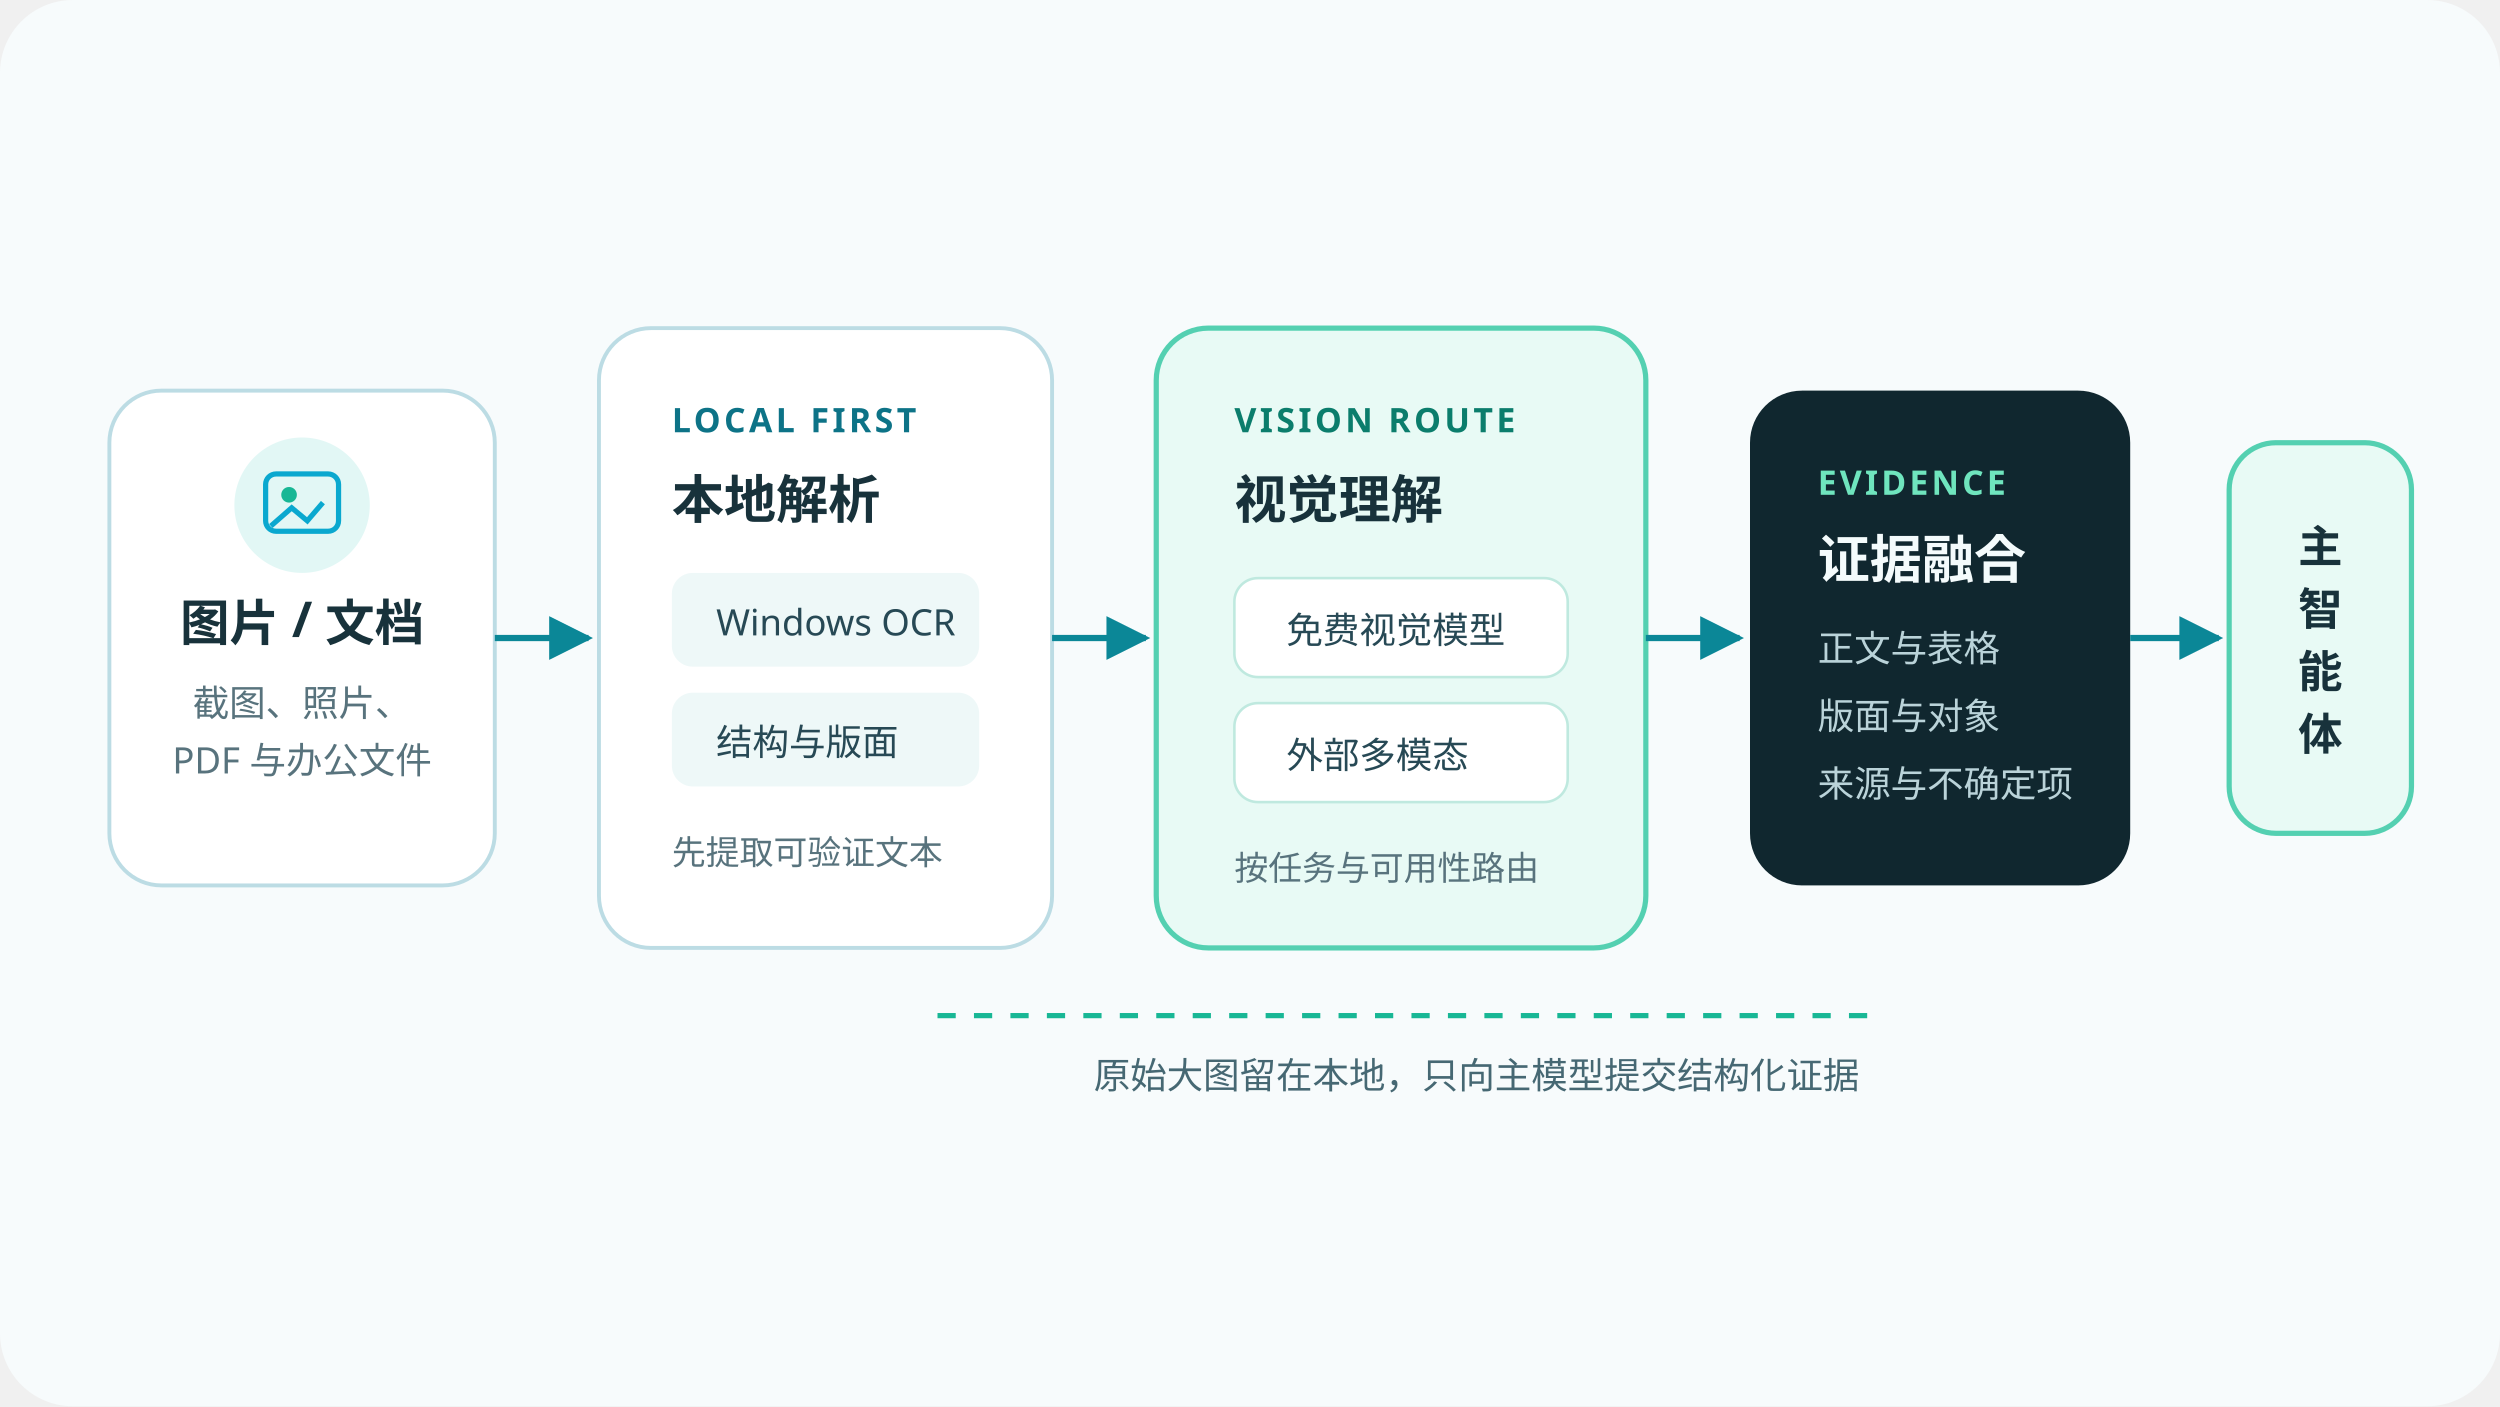
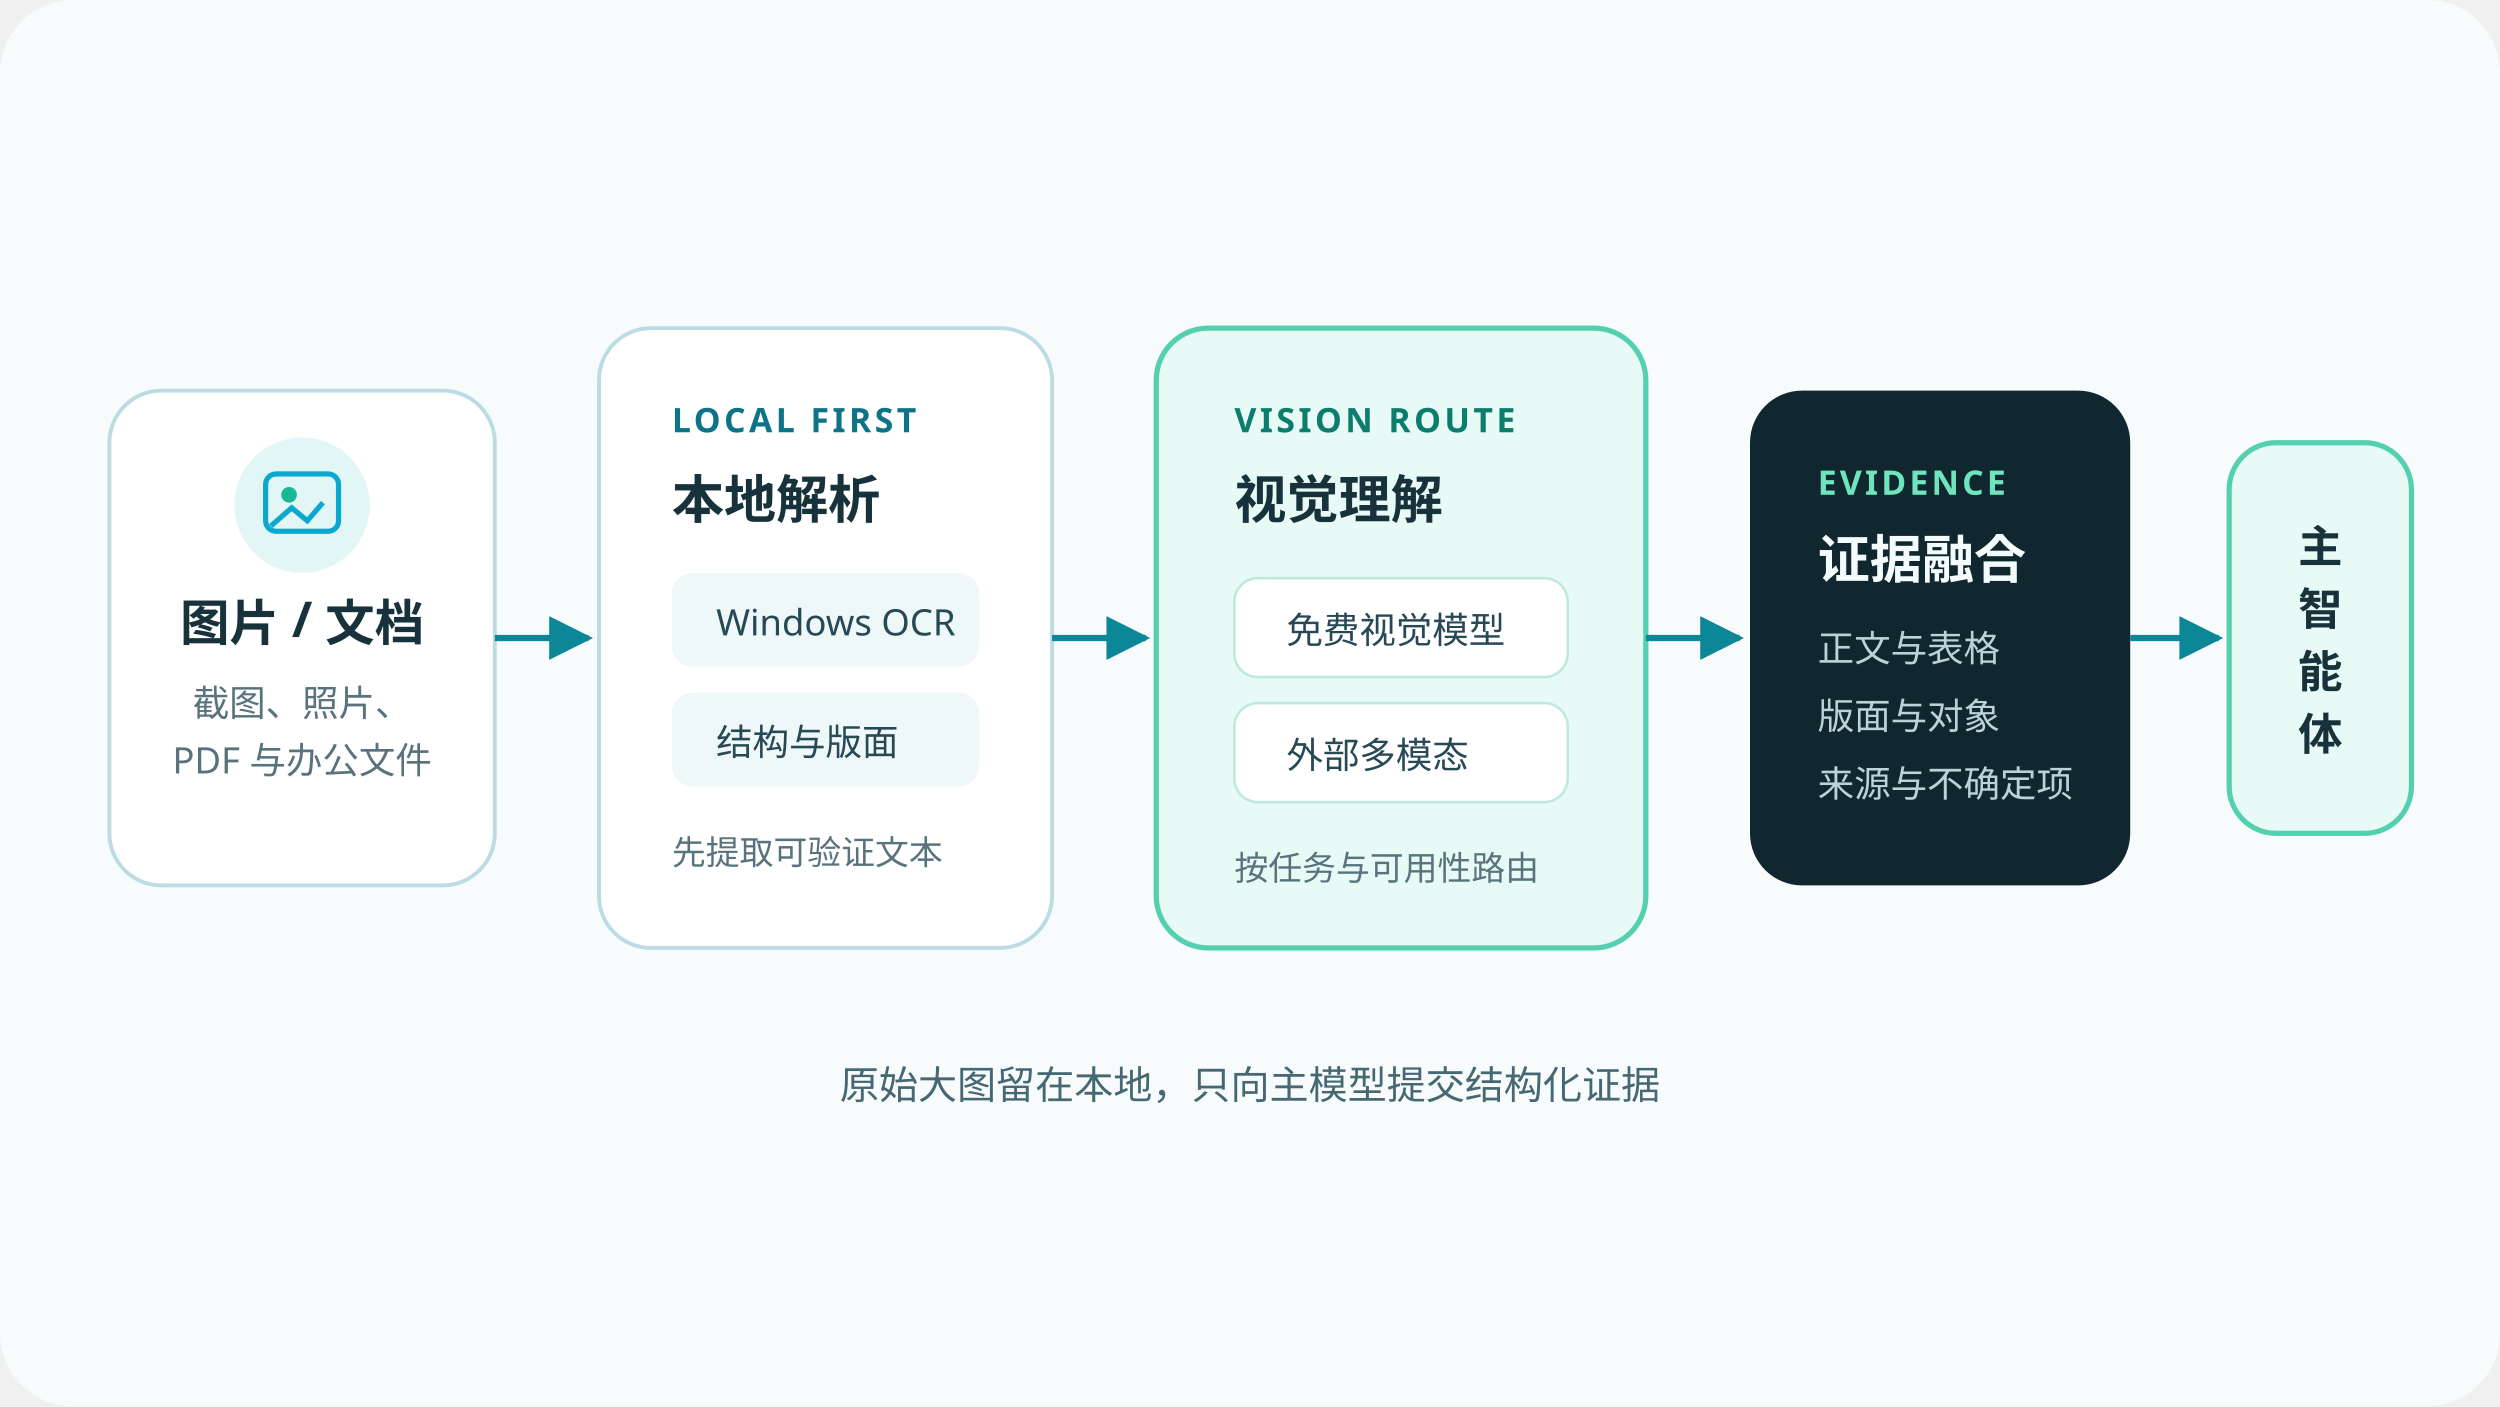
<svg xmlns="http://www.w3.org/2000/svg" width="960" height="540" viewBox="0 0 960 540" role="img" aria-labelledby="title desc">
  <defs>
    <marker id="arrow-vision" viewBox="0 0 10 10" refX="9" refY="5" markerWidth="7" markerHeight="7" orient="auto-start-reverse">
      <path d="M0 0 10 5 0 10Z" fill="#0b8797" />
    </marker>
  </defs>
  <rect width="960" height="540" rx="28" fill="#f7fbfc" />
  <g font-family="Microsoft YaHei, PingFang SC, sans-serif">
    <g id="n:input">
      <rect x="42" y="150" width="148" height="190" rx="20" fill="#ffffff" stroke="#bcdce4" stroke-width="1.5" />
      <circle cx="116" cy="194" r="26" fill="#e2f7f5" />
      <rect x="102" y="182" width="28" height="22" rx="4" fill="none" stroke="#0aa8cf" stroke-width="2" />
      <circle cx="111" cy="190" r="3" fill="#18b795" />
      <path d="m104 202 8-7 6 5 6-7" fill="none" stroke="#0aa8cf" stroke-width="2" />
      <text x="116" y="246" text-anchor="middle" font-size="19" font-weight="700" fill="#18323b">图片 / 文档</text>
      <text x="116" y="275" text-anchor="middle" font-size="14" fill="#58737d">截图、照片、</text>
      <text x="116" y="297" text-anchor="middle" font-size="14" fill="#58737d">PDF 与办公文件</text>
    </g>
    <g id="n:local-parse">
      <rect x="230" y="126" width="174" height="238" rx="20" fill="#ffffff" stroke="#bcdce4" stroke-width="1.5" />
      <text x="258" y="166" font-size="13" font-weight="700" fill="#0d7387" letter-spacing="1.3">LOCAL FIRST</text>
      <text x="258" y="199" font-size="20" font-weight="700" fill="#18323b">本地解析</text>
      <rect x="258" y="220" width="118" height="36" rx="8" fill="#eef8f8" />
      <text x="275" y="244" font-size="14" fill="#274955">Windows OCR</text>
      <rect x="258" y="266" width="118" height="36" rx="8" fill="#eef8f8" />
      <text x="275" y="290" font-size="14" fill="#274955">结构与版面</text>
      <text x="258" y="332" font-size="13" fill="#58737d">先提取可验证文本</text>
    </g>
    <g id="n:vision-model">
      <rect x="444" y="126" width="188" height="238" rx="20" fill="#e8faf5" stroke="#54d0b1" stroke-width="2" />
      <text x="474" y="166" font-size="13" font-weight="700" fill="#0b7d6c" letter-spacing="1.3">VISION ROUTE</text>
      <text x="474" y="199" font-size="20" font-weight="700" fill="#18323b">视觉理解</text>
      <rect x="474" y="222" width="128" height="38" rx="9" fill="#ffffff" stroke="#bfe9df" />
      <text x="494" y="247" font-size="14" fill="#274955">免费视觉模型</text>
      <rect x="474" y="270" width="128" height="38" rx="9" fill="#ffffff" stroke="#bfe9df" />
      <text x="494" y="295" font-size="14" fill="#274955">外部多模态</text>
      <text x="474" y="338" font-size="13" fill="#58737d">按任务与可用性路由</text>
    </g>
    <g id="n:fusion">
      <rect x="672" y="150" width="146" height="190" rx="20" fill="#10272f" />
      <text x="698" y="190" font-size="13" font-weight="700" fill="#6fe5be" letter-spacing="1.2">EVIDENCE</text>
      <text x="698" y="222" font-size="20" font-weight="700" fill="#f4fbfc">证据融合</text>
      <text x="698" y="254" font-size="14" fill="#bad3d9">正文与表格</text>
      <text x="698" y="280" font-size="14" fill="#bad3d9">版面与对象</text>
      <text x="698" y="306" font-size="14" fill="#bad3d9">来源与不确定项</text>
    </g>
    <g id="n:text-agent">
      <rect x="856" y="170" width="70" height="150" rx="18" fill="#e8faf5" stroke="#54d0b1" stroke-width="2" />
      <text x="891" y="216" text-anchor="middle" font-size="17" font-weight="700" fill="#18323b">主</text>
      <text x="891" y="240" text-anchor="middle" font-size="17" font-weight="700" fill="#18323b">智</text>
      <text x="891" y="264" text-anchor="middle" font-size="17" font-weight="700" fill="#18323b">能</text>
      <text x="891" y="288" text-anchor="middle" font-size="17" font-weight="700" fill="#18323b">体</text>
    </g>
    <g fill="none" stroke="#0b8797" stroke-width="2.4" marker-end="url(#arrow-vision)">
      <path d="M190 245h36" />
      <path d="M404 245h36" />
      <path d="M632 245h36" />
      <path d="M818 245h34" />
    </g>
-     <path d="M360 390h360" fill="none" stroke="#18b795" stroke-width="2" stroke-dasharray="7 7" />
-     <text x="420" y="418" font-size="14" fill="#466873">原始大图留在本地，只向主模型提交结构化证据</text>
+     <text x="480" y="422" text-anchor="middle" font-size="15" fill="#466873">原始大图留在本地，只向主模型提交结构化证据</text>
  </g>
</svg>
